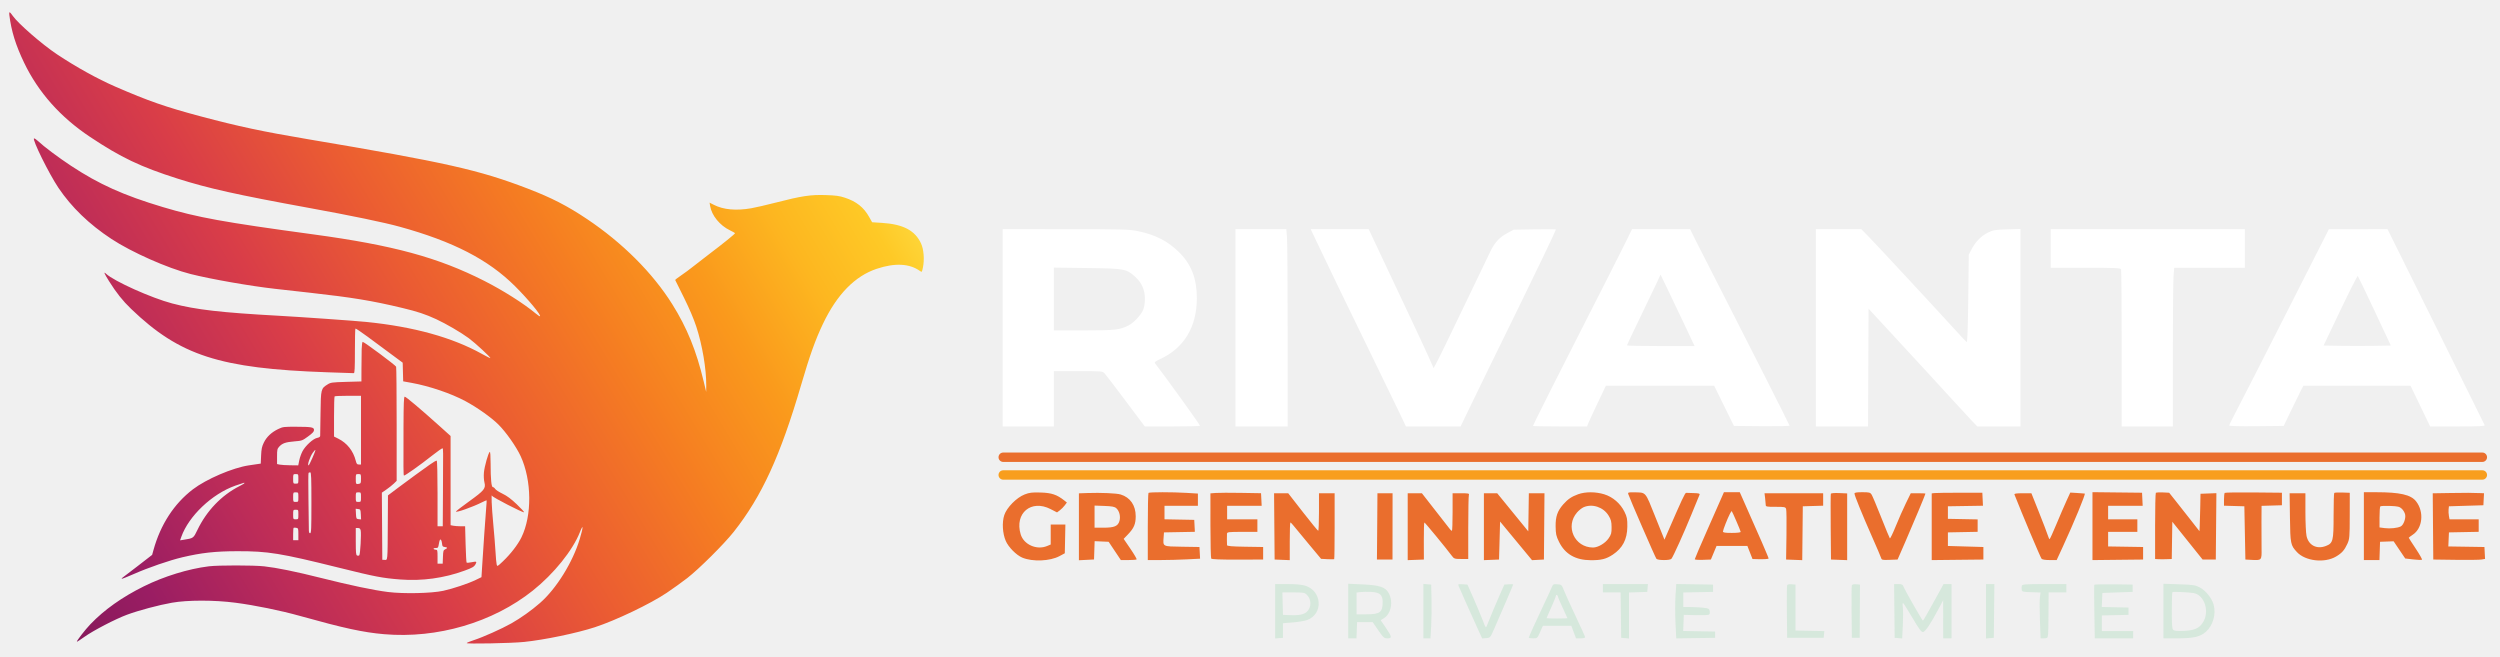
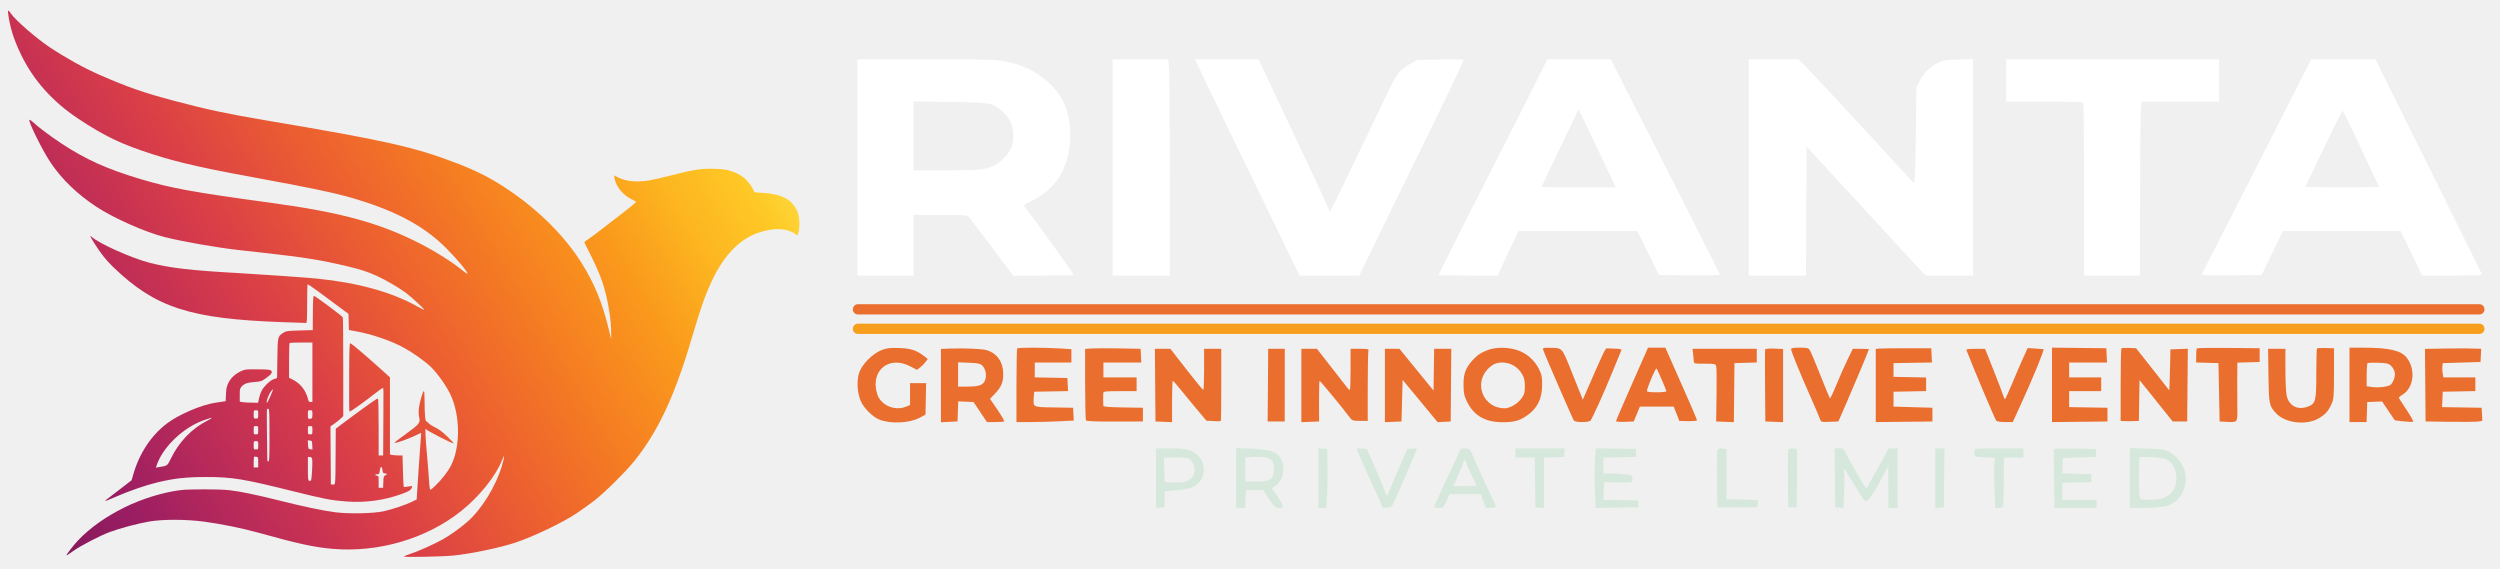
- <svg xmlns="http://www.w3.org/2000/svg" viewBox="840 165 2874 755" width="100%" height="100%">
+ <svg xmlns="http://www.w3.org/2000/svg" viewBox="840 165 3321 755" width="100%" height="100%">
  <defs>
    <linearGradient id="rivanta-bird-grad" gradientUnits="userSpaceOnUse" x1="900" y1="920" x2="1850" y2="350">
      <stop offset="0%" stop-color="#801858" />
      <stop offset="12%" stop-color="#9a1d63" />
      <stop offset="25%" stop-color="#bd2c58" />
      <stop offset="38%" stop-color="#d93d48" />
      <stop offset="52%" stop-color="#eb5c32" />
      <stop offset="66%" stop-color="#f57c22" />
      <stop offset="78%" stop-color="#fa991c" />
      <stop offset="88%" stop-color="#fdb720" />
      <stop offset="96%" stop-color="#fec926" />
      <stop offset="100%" stop-color="#fed63a" />
    </linearGradient>
  </defs>
  <path id="bird-symbol" d="M 850.742 182.250 C 852.971 200.565, 858.076 217.039, 867.756 237.164 C 884.130 271.205, 909.376 299.620, 943.399 322.302 C 979.053 346.071, 1001.503 356.772, 1044.234 370.366 C 1079.381 381.548, 1112.452 388.920, 1195 403.976 C 1244.468 412.999, 1281.303 420.637, 1299.429 425.631 C 1360.904 442.570, 1401.377 463.426, 1432.064 493.981 C 1447.066 508.918, 1462.199 527.135, 1460.782 528.551 C 1460.499 528.834, 1458.295 527.417, 1455.884 525.401 C 1442.226 513.985, 1418.275 498.810, 1396.500 487.778 C 1343.472 460.913, 1292.115 446.950, 1200.500 434.493 C 1096.614 420.367, 1067.262 415.038, 1027 402.992 C 982.067 389.549, 953.797 376.824, 921.500 355.505 C 907.042 345.961, 890.240 333.359, 883.841 327.260 C 881.829 325.342, 879.708 323.936, 879.129 324.136 C 876.662 324.988, 896.429 364.984, 907.231 381 C 922.320 403.369, 942.462 422.793, 968.080 439.677 C 991.235 454.938, 1032.713 473.331, 1058.940 479.968 C 1082.255 485.868, 1127.504 493.813, 1156 497.012 C 1166.175 498.153, 1184.400 500.195, 1196.500 501.547 C 1245.389 507.013, 1267.731 510.696, 1302.500 519.021 C 1319.903 523.188, 1329.157 526.257, 1341.500 531.953 C 1352.624 537.086, 1370.085 547.279, 1378.931 553.802 C 1386.198 559.161, 1404.374 575.959, 1403.668 576.665 C 1403.473 576.861, 1399.158 574.709, 1394.080 571.884 C 1359.829 552.824, 1315.586 540.591, 1261 535.088 C 1247.945 533.772, 1185.890 529.388, 1160.829 528.011 C 1094.062 524.343, 1065.312 521.032, 1038.040 513.870 C 1014.080 507.578, 971.162 488.321, 961.929 479.719 C 958.703 476.714, 959.737 479.276, 965.374 488.254 C 973.783 501.648, 981.123 510.872, 990.682 520.055 C 1046.618 573.797, 1092.602 588.676, 1216 592.965 C 1232.225 593.529, 1246.063 593.992, 1246.750 593.995 C 1247.717 593.999, 1248 588.269, 1248 568.667 C 1248 554.733, 1248.266 543.067, 1248.591 542.742 C 1248.916 542.417, 1255.216 546.617, 1262.591 552.076 C 1269.966 557.534, 1282.060 566.485, 1289.466 571.967 L 1302.932 581.934 1303.216 592.660 L 1303.500 603.386 1313 605.105 C 1333.597 608.830, 1358.492 617.272, 1375 626.127 C 1388.458 633.347, 1404.712 644.849, 1412.856 652.917 C 1421.639 661.619, 1433.515 678.494, 1438.567 689.454 C 1451.368 717.225, 1451.747 757.666, 1439.442 782.759 C 1435.299 791.206, 1426.948 801.993, 1417.970 810.493 C 1411.773 816.359, 1411.626 816.433, 1410.979 813.993 C 1410.615 812.622, 1410.014 806.100, 1409.644 799.500 C 1409.273 792.900, 1408.080 778.050, 1406.993 766.500 C 1405.180 747.230, 1404.537 731.352, 1405.718 735 C 1406.268 736.700, 1441.512 754.821, 1442.448 753.886 C 1442.781 753.552, 1438.981 749.403, 1434.003 744.665 C 1427.512 738.488, 1422.908 735.066, 1417.726 732.567 C 1413.752 730.651, 1409.934 728.164, 1409.242 727.041 C 1408.549 725.919, 1407.377 725, 1406.636 725 C 1404.890 725, 1404.016 715.932, 1404.007 697.691 C 1404.003 688.971, 1403.640 684.104, 1403.024 684.485 C 1401.374 685.505, 1396.956 701.120, 1396.322 708.172 C 1395.971 712.087, 1396.209 716.773, 1396.899 719.514 C 1398.655 726.488, 1396.846 728.745, 1379.455 741.276 C 1371.230 747.202, 1364.355 752.475, 1364.177 752.993 C 1363.534 754.872, 1383.435 747.854, 1394.159 742.420 C 1396.931 741.015, 1399.302 740.008, 1399.428 740.183 C 1399.554 740.357, 1399.323 744.325, 1398.915 749 C 1398.153 757.735, 1395.560 795.188, 1394.242 816.500 L 1393.500 828.500 1387 831.660 C 1378.373 835.853, 1360.653 841.778, 1349.500 844.198 C 1336.065 847.113, 1303.885 847.806, 1286 845.564 C 1269.448 843.490, 1242.714 837.875, 1209 829.393 C 1180.229 822.155, 1158.093 817.630, 1143.789 816.064 C 1131.321 814.698, 1090.979 814.687, 1079.974 816.047 C 1056.564 818.938, 1028.622 827.543, 1005.500 838.979 C 980.406 851.392, 959.961 865.881, 943.887 882.646 C 937.944 888.844, 927.722 902.055, 928.368 902.702 C 928.579 902.913, 932.520 900.382, 937.126 897.079 C 947.126 889.906, 972.758 876.588, 986 871.685 C 999.397 866.725, 1022.562 860.538, 1037.657 857.888 C 1055.720 854.718, 1086.297 854.710, 1110.500 857.870 C 1133.121 860.823, 1162.428 866.804, 1184.500 872.972 C 1235.396 887.195, 1257.357 891.970, 1281.500 894.061 C 1342.598 899.354, 1406.492 880.633, 1452.500 843.959 C 1476.659 824.701, 1498.475 797.632, 1506.669 776.748 C 1510.750 766.346, 1510.655 770.701, 1506.499 784.567 C 1498.464 811.372, 1479.623 841.723, 1460.808 858.167 C 1450.945 866.788, 1438.820 875.423, 1427.875 881.620 C 1416.775 887.904, 1395.335 897.475, 1384.500 900.982 C 1380.650 902.228, 1377.050 903.699, 1376.500 904.251 C 1375.255 905.500, 1427.929 904.480, 1442.500 902.972 C 1466.133 900.528, 1503.331 892.792, 1523.905 886.043 C 1548.195 878.075, 1587.674 859.179, 1606.500 846.511 C 1613.650 841.699, 1624.218 834.104, 1629.985 829.631 C 1643.602 819.071, 1672.331 790.504, 1683.416 776.500 C 1715.715 735.700, 1737.146 689.004, 1760.996 607.463 C 1770.901 573.596, 1777.260 555.789, 1786.013 537.402 C 1802.152 503.501, 1822.810 482.344, 1847.927 473.993 C 1868.872 467.029, 1885.655 467.898, 1897.665 476.568 C 1899.791 478.103, 1899.853 478.027, 1901.013 472.438 C 1902.896 463.369, 1901.947 451.549, 1898.791 444.764 C 1891.860 429.861, 1878.228 422.738, 1853.693 421.198 L 1842.580 420.500 1839.225 414.500 C 1832.979 403.327, 1824.498 396.585, 1811.244 392.253 C 1804.857 390.165, 1800.959 389.640, 1789 389.255 C 1771.823 388.702, 1761.416 390.282, 1731.500 397.988 C 1721.050 400.679, 1708.450 403.582, 1703.500 404.438 C 1686.182 407.432, 1671.606 406.078, 1660.616 400.455 L 1655.731 397.956 1656.339 401.704 C 1658.121 412.681, 1667.524 424.234, 1679.200 429.788 C 1682.335 431.280, 1684.922 432.789, 1684.950 433.141 C 1685.011 433.918, 1670.608 445.569, 1656.076 456.500 C 1650.226 460.900, 1641.854 467.381, 1637.470 470.903 C 1633.087 474.424, 1626.450 479.336, 1622.722 481.818 C 1618.994 484.300, 1616.069 486.594, 1616.222 486.915 C 1616.375 487.237, 1620.859 496.275, 1626.186 507 C 1632.404 519.518, 1637.517 531.513, 1640.464 540.500 C 1647.344 561.476, 1652.040 589.226, 1651.887 608 L 1651.826 615.500 1648.956 603.500 C 1640.469 568.024, 1629.852 541.920, 1612.872 514.782 C 1590.345 478.779, 1555.655 444.130, 1514.669 416.696 C 1492.181 401.644, 1474.050 392.329, 1447 381.934 C 1390.760 360.320, 1352.906 351.810, 1193.500 324.941 C 1141.998 316.260, 1114.324 310.367, 1071.290 298.918 C 1030.628 288.101, 1010.311 281.031, 972.500 264.543 C 951.857 255.541, 927.440 242.013, 905.575 227.464 C 888.325 215.985, 860.716 191.969, 854.562 183.090 C 851.140 178.151, 850.218 177.949, 850.742 182.250 M 1255.783 566.250 C 1255.664 570.788, 1255.551 581.025, 1255.533 589 L 1255.500 603.500 1238 604 C 1221.910 604.460, 1220.199 604.687, 1216.768 606.821 C 1208.942 611.686, 1208.852 612.045, 1208.486 639.786 C 1208.306 653.379, 1208.124 665.237, 1208.080 666.139 C 1208.029 667.191, 1206.761 668.010, 1204.539 668.427 C 1200.049 669.269, 1191.240 677.290, 1187.808 683.661 C 1186.375 686.322, 1184.674 691.087, 1184.030 694.250 L 1182.858 700 1173.679 699.882 C 1168.631 699.817, 1163.150 699.472, 1161.500 699.115 L 1158.500 698.468 1158.500 689.812 C 1158.500 681.968, 1158.734 680.902, 1161 678.449 C 1164.595 674.557, 1168.438 673.231, 1178.493 672.415 C 1187.110 671.716, 1187.581 671.545, 1194.188 666.724 C 1199.273 663.014, 1201 661.156, 1201 659.396 C 1201 656.143, 1198.448 655.669, 1180.500 655.593 C 1166.334 655.534, 1165.194 655.675, 1160 658.140 C 1152.245 661.821, 1146.574 667.127, 1143.349 673.720 C 1141.081 678.355, 1140.501 681.080, 1140.169 688.671 L 1139.763 697.954 1136.632 698.415 C 1134.909 698.668, 1130.194 699.365, 1126.152 699.963 C 1107.607 702.709, 1077.321 715.669, 1061.803 727.501 C 1040.172 743.993, 1024.557 767.998, 1016.468 797.195 L 1014.890 802.890 998.347 815.695 C 989.248 822.738, 981.298 828.813, 980.681 829.196 C 980.063 829.578, 979.770 830.088, 980.029 830.328 C 980.288 830.568, 986.575 828.084, 994 824.807 C 1010.507 817.522, 1034.741 809.170, 1049.500 805.679 C 1071.607 800.449, 1087.431 798.702, 1113 798.665 C 1148.171 798.614, 1162.333 800.911, 1229 817.479 C 1271.419 828.021, 1279.463 829.566, 1300.306 831.182 C 1325.209 833.113, 1350.521 829.629, 1374 821.037 C 1383.310 817.630, 1385.113 816.552, 1386.801 813.381 C 1388.361 810.453, 1387.747 810.193, 1382.031 811.364 C 1379.292 811.925, 1376.770 812.103, 1376.426 811.759 C 1376.082 811.416, 1375.554 801.879, 1375.251 790.567 L 1374.701 770 1369.476 770 C 1366.601 770, 1362.844 769.719, 1361.125 769.375 L 1358 768.750 1358 717.474 L 1358 666.199 1344.814 654.349 C 1323.675 635.354, 1306.659 621, 1305.279 621 C 1304.267 621, 1303.972 628.362, 1303.868 656.250 C 1303.692 703.136, 1303.762 711.096, 1304.356 711.689 C 1305.039 712.372, 1323.002 699.645, 1336.792 688.708 C 1343.003 683.782, 1348.385 680.052, 1348.752 680.419 C 1349.540 681.207, 1349.525 679.702, 1349.231 730.250 L 1349 770 1346 770 L 1343 770 1343 732.559 C 1343 711.470, 1342.607 694.875, 1342.101 694.562 C 1341.606 694.256, 1337.894 696.388, 1333.851 699.298 C 1329.808 702.209, 1322.225 707.666, 1317 711.425 C 1311.775 715.184, 1302.663 721.914, 1296.752 726.380 L 1286.003 734.500 1285.828 764.500 C 1285.552 811.923, 1285.837 808.819, 1281.775 808.615 L 1279.500 808.500 1279.238 769.924 L 1278.977 731.348 1284.268 727.705 C 1287.177 725.700, 1291.008 722.644, 1292.779 720.912 L 1296 717.763 1296 652.963 C 1296 617.323, 1295.723 587.441, 1295.384 586.558 C 1294.722 584.834, 1258.648 558, 1256.992 558 C 1256.434 558, 1255.905 561.605, 1255.783 566.250 M 1224.667 620.667 C 1224.300 621.033, 1224 631.577, 1224 644.097 L 1224 666.860 1228.679 669.180 C 1238.971 674.284, 1246.119 683.275, 1249.007 694.750 C 1249.903 698.309, 1250.477 699, 1252.539 699 L 1255 699 1255 659.500 L 1255 620 1240.167 620 C 1232.008 620, 1225.033 620.300, 1224.667 620.667 M 1199.761 685.184 C 1196.359 689.805, 1192.905 700, 1194.741 700 C 1195.586 700, 1203.146 682.813, 1202.559 682.226 C 1202.363 682.029, 1201.103 683.361, 1199.761 685.184 M 1194.724 708.609 C 1194.389 708.944, 1194.333 722.557, 1194.599 738.859 C 1194.865 755.162, 1195.064 770.638, 1195.041 773.250 C 1195.010 776.824, 1195.371 778, 1196.500 778 C 1197.805 778, 1198 773.444, 1198 743 C 1198 714.500, 1197.752 708, 1196.667 708 C 1195.933 708, 1195.059 708.274, 1194.724 708.609 M 1177 715.500 C 1177 720.944, 1177.030 721, 1180 721 C 1182.970 721, 1183 720.944, 1183 715.500 C 1183 710.056, 1182.970 710, 1180 710 C 1177.030 710, 1177 710.056, 1177 715.500 M 1249 715.333 C 1249 721.521, 1249.210 721.874, 1252.524 721.240 C 1254.794 720.806, 1255 720.318, 1255 715.383 C 1255 710.069, 1254.962 710, 1252 710 C 1249.042 710, 1249 710.074, 1249 715.333 M 1110.436 723.334 C 1083.663 732.836, 1056.867 758.284, 1048.416 782.238 L 1047.028 786.171 1051.264 785.505 C 1062.377 783.758, 1062.393 783.746, 1066.931 774.288 C 1077.528 752.203, 1094.684 734.308, 1115.250 723.885 C 1120.491 721.229, 1122.223 719.904, 1120.250 720.059 C 1119.838 720.091, 1115.421 721.565, 1110.436 723.334 M 1177 736.500 C 1177 741.944, 1177.030 742, 1180 742 C 1182.970 742, 1183 741.944, 1183 736.500 C 1183 731.056, 1182.970 731, 1180 731 C 1177.030 731, 1177 731.056, 1177 736.500 M 1249 736.500 C 1249 741.944, 1249.030 742, 1252 742 C 1254.970 742, 1255 741.944, 1255 736.500 C 1255 731.056, 1254.970 731, 1252 731 C 1249.030 731, 1249 731.056, 1249 736.500 M 1249.198 755.679 C 1249.486 761.227, 1249.631 761.515, 1252.302 761.821 L 1255.104 762.143 1254.802 756.321 C 1254.514 750.773, 1254.369 750.485, 1251.698 750.179 L 1248.896 749.857 1249.198 755.679 M 1177 756.500 C 1177 761.944, 1177.030 762, 1180 762 C 1182.970 762, 1183 761.944, 1183 756.500 C 1183 751.056, 1182.970 751, 1180 751 C 1177.030 751, 1177 751.056, 1177 756.500 M 1177.524 771.810 C 1177.236 772.098, 1177 775.408, 1177 779.167 L 1177 786 1180 786 L 1183 786 1183 779.117 C 1183 772.586, 1182.873 772.209, 1180.524 771.760 C 1179.161 771.499, 1177.811 771.522, 1177.524 771.810 M 1249 787.531 C 1249 800.711, 1249.237 803.154, 1250.567 803.664 C 1251.429 803.995, 1252.542 803.858, 1253.039 803.361 C 1254.186 802.214, 1255.513 778.181, 1254.626 774.645 C 1254.131 772.674, 1253.329 772, 1251.481 772 L 1249 772 1249 787.531 M 1345.649 785.758 C 1345.332 786.271, 1344.774 788.560, 1344.409 790.845 C 1343.805 794.622, 1343.478 795, 1340.813 795 C 1339.114 795, 1338.142 795.420, 1338.500 796 C 1338.840 796.550, 1339.991 797, 1341.059 797 C 1342.819 797, 1343 797.748, 1343 805 L 1343 813 1345.958 813 L 1348.916 813 1349.208 805.250 C 1349.469 798.315, 1349.737 797.396, 1351.750 796.513 C 1354.769 795.188, 1354.586 794.200, 1351.250 793.816 C 1348.909 793.547, 1348.452 792.979, 1348.179 790 C 1347.837 786.281, 1346.604 784.213, 1345.649 785.758" fill="url(#rivanta-bird-grad)" fill-rule="evenodd" />
-   <g id="brand-text-lockup" transform="translate(1192.30, -734.36) scale(1.2)">
+   <g id="brand-text-lockup" transform="translate(965.14, -1229.07) scale(1.52)">
    <path id="wordmark-rivanta" d="M 667 1063.500 L 667 1158 691.500 1158 L 716 1158 716 1131.500 L 716 1105 739.326 1105 C 762.241 1105, 762.687 1105.040, 764.702 1107.250 C 765.830 1108.487, 774.940 1120.412, 784.947 1133.750 L 803.140 1158 829.570 1158 C 844.107 1158, 856 1157.712, 856 1157.361 C 856 1156.273, 824.893 1113.056, 812.801 1097.344 C 812.185 1096.544, 813.659 1095.387, 817.582 1093.591 C 840.727 1082.995, 853 1062.709, 853 1035.050 C 853 1016.434, 847.723 1002.754, 836.088 991.210 C 825.273 980.479, 813.379 974.367, 796.558 970.896 C 788.301 969.192, 782.169 969.025, 727.250 969.013 L 667 969 667 1063.500 M 890 1063.500 L 890 1158 915 1158 L 940 1158 940 1071.151 C 940 1023.384, 939.709 980.859, 939.353 976.651 L 938.707 969 914.353 969 L 890 969 890 1063.500 M 967.390 980.250 C 977.207 1001.030, 997.090 1042.170, 1018.982 1087 C 1030.934 1111.475, 1043.546 1137.463, 1047.010 1144.750 L 1053.307 1158 1079.493 1158 L 1105.679 1158 1112.971 1142.854 C 1121.866 1124.380, 1140.480 1086.270, 1161.496 1043.500 C 1177.201 1011.540, 1197 970.166, 1197 969.307 C 1197 969.057, 1187.888 968.998, 1176.750 969.176 L 1156.500 969.500 1150.174 972.930 C 1142.772 976.943, 1138.391 981.707, 1134.206 990.296 C 1132.543 993.708, 1123.313 1012.925, 1113.695 1033 C 1093.434 1075.288, 1084.827 1092.966, 1081.893 1098.313 L 1079.802 1102.125 1075.020 1091.313 C 1072.390 1085.366, 1063.523 1066.325, 1055.316 1049 C 1047.110 1031.675, 1035.274 1006.587, 1029.015 993.250 L 1017.635 969 989.855 969 L 962.075 969 967.390 980.250 M 1259.638 989.750 C 1253.963 1001.163, 1238.506 1031.650, 1225.289 1057.500 C 1199.655 1107.633, 1175 1156.658, 1175 1157.493 C 1175 1157.772, 1186.645 1158, 1200.879 1158 L 1226.757 1158 1228.059 1154.750 C 1228.775 1152.963, 1232.847 1144.188, 1237.108 1135.250 L 1244.855 1119 1296.718 1119 L 1348.580 1119 1358.057 1138.250 L 1367.533 1157.500 1394.355 1157.767 C 1409.108 1157.913, 1421.025 1157.658, 1420.839 1157.200 C 1419.686 1154.364, 1371.605 1059.341, 1355.970 1029 C 1345.626 1008.925, 1334.547 987.212, 1331.351 980.750 L 1325.540 969 1297.748 969 L 1269.956 969 1259.638 989.750 M 1446 1063.500 L 1446 1158 1470.992 1158 L 1495.983 1158 1496.242 1101.599 L 1496.500 1045.197 1515 1065.215 C 1545.364 1098.071, 1561.685 1115.809, 1577 1132.602 C 1584.975 1141.346, 1593.573 1150.638, 1596.107 1153.250 L 1600.714 1158 1621.357 1158 L 1642 1158 1642 1063.400 L 1642 968.799 1629.250 969.183 C 1617.794 969.529, 1615.920 969.849, 1610.786 972.339 C 1604.408 975.433, 1598.747 981.267, 1594.997 988.610 L 1592.500 993.500 1592 1035.714 C 1591.664 1064.059, 1591.166 1077.694, 1590.482 1077.214 C 1589.922 1076.821, 1584.760 1071.325, 1579.011 1065 C 1560.313 1044.431, 1504.888 984.703, 1497.119 976.750 L 1489.547 969 1467.773 969 L 1446 969 1446 1063.500 M 1671 987.500 L 1671 1006 1704.393 1006 C 1733.921 1006, 1737.856 1006.183, 1738.393 1007.582 C 1738.727 1008.452, 1739 1042.652, 1739 1083.582 L 1739 1158 1763.500 1158 L 1788 1158 1788.006 1090.250 C 1788.009 1052.987, 1788.301 1018.788, 1788.654 1014.250 L 1789.296 1006 1823.148 1006 L 1857 1006 1857 987.500 L 1857 969 1764 969 L 1671 969 1671 987.500 M 1897.568 1047.763 C 1875.605 1091.068, 1854.117 1133.152, 1849.818 1141.281 C 1845.518 1149.411, 1842 1156.506, 1842 1157.048 C 1842 1157.677, 1851.450 1157.937, 1868.108 1157.767 L 1894.216 1157.500 1901.409 1142.500 C 1905.365 1134.250, 1909.600 1125.588, 1910.821 1123.250 L 1913.041 1119 1964.373 1119 L 2015.705 1119 2025.102 1138.500 L 2034.500 1158 2060.857 1158 C 2081.538 1158, 2087.108 1157.731, 2086.722 1156.750 C 2086.451 1156.063, 2065.399 1113.537, 2039.939 1062.250 L 1993.649 969 1965.574 969.013 L 1937.500 969.025 1897.568 1047.763 M 716 1035.915 L 716 1066 744.750 1065.988 C 774.897 1065.976, 779.214 1065.496, 787.545 1061.237 C 792.536 1058.685, 799.364 1051.417, 801.562 1046.317 C 802.509 1044.122, 803.224 1039.739, 803.246 1036 C 803.296 1027.248, 800.263 1020.321, 793.858 1014.563 C 785.427 1006.982, 783.872 1006.701, 747.750 1006.238 L 716 1005.831 716 1035.915 M 1294.203 1019.107 C 1292.558 1022.740, 1285.314 1037.860, 1278.106 1052.706 C 1270.898 1067.552, 1265 1079.991, 1265 1080.349 C 1265 1080.707, 1279.587 1081, 1297.415 1081 L 1329.830 1081 1320.515 1061.250 C 1315.392 1050.388, 1308.049 1034.975, 1304.198 1027 L 1297.195 1012.500 1294.203 1019.107 M 1948.449 1046.866 L 1932.398 1080.500 1948.763 1080.774 C 1957.763 1080.925, 1972.259 1080.925, 1980.975 1080.774 L 1996.823 1080.500 1981.350 1047.500 C 1972.839 1029.350, 1965.566 1014.215, 1965.188 1013.866 C 1964.810 1013.517, 1957.277 1028.367, 1948.449 1046.866" fill="#ffffff" fill-rule="evenodd" />
    <g id="divider-rules">
      <rect id="divider-top" x="663" y="1183" width="1426" height="9" rx="4.5" fill="#ea6e2d" />
      <rect id="divider-bottom" x="663" y="1200" width="1426" height="9" rx="4.5" fill="#f89e1d" />
    </g>
    <path id="tagline-green-innovative-venture" d="M 688 1223.158 C 680.244 1226.210, 670.940 1235.638, 668.538 1242.879 C 666.214 1249.886, 666.818 1260.474, 669.955 1267.714 C 672.531 1273.657, 680.110 1281.310, 685.771 1283.683 C 695.575 1287.794, 712.295 1287.113, 721.402 1282.232 L 726.500 1279.500 726.778 1265.750 L 727.056 1252 720.028 1252 L 713 1252 713 1261.551 L 713 1271.102 709.532 1272.551 C 699.576 1276.711, 687.176 1271.207, 684.212 1261.312 C 678.172 1241.155, 694.288 1227.589, 712.882 1237.178 L 719.045 1240.357 721.711 1238.367 C 723.177 1237.272, 725.301 1235.138, 726.430 1233.625 L 728.485 1230.874 725.992 1228.901 C 718.982 1223.353, 713.864 1221.623, 703.500 1221.303 C 695.123 1221.044, 692.608 1221.345, 688 1223.158 M 748.250 1221.788 L 740 1222.081 740 1254.129 L 740 1286.177 747.250 1285.815 L 754.500 1285.453 754.790 1276.682 L 755.079 1267.910 761.790 1268.205 L 768.500 1268.500 774.345 1277.250 L 780.189 1286 787.428 1286 C 791.409 1286, 794.945 1285.722, 795.284 1285.382 C 795.624 1285.043, 792.973 1280.474, 789.392 1275.230 L 782.882 1265.696 786.832 1261.598 C 792.735 1255.474, 794.433 1251.541, 794.429 1244 C 794.424 1233.567, 789.166 1225.980, 780 1223.178 C 776.135 1221.996, 761.025 1221.335, 748.250 1221.788 M 806.667 1221.667 C 806.300 1222.033, 806 1236.658, 806 1254.167 L 806 1286 818.250 1285.996 C 824.987 1285.994, 836.258 1285.698, 843.295 1285.339 L 856.090 1284.687 855.795 1279.093 L 855.500 1273.500 838.763 1273.226 C 819.771 1272.915, 820.513 1273.308, 821.184 1263.920 L 821.500 1259.500 836.299 1259.223 L 851.098 1258.946 850.799 1253.223 L 850.500 1247.500 836.250 1247.223 L 822 1246.945 822 1240.473 L 822 1234 838 1234 L 854 1234 854 1228.152 L 854 1222.304 843.344 1221.652 C 829.498 1220.805, 807.520 1220.814, 806.667 1221.667 M 871.250 1221.707 L 866 1222.105 866.015 1252.802 C 866.024 1269.686, 866.361 1283.984, 866.765 1284.575 C 867.258 1285.296, 875.572 1285.625, 892 1285.575 L 916.500 1285.500 916.500 1279.500 L 916.500 1273.500 899.250 1273.226 C 886.507 1273.024, 881.975 1272.632, 881.904 1271.726 C 881.747 1269.715, 881.722 1262.632, 881.866 1260.750 C 881.987 1259.170, 883.408 1259, 896.500 1259 L 911 1259 911 1253 L 911 1247 896.500 1247 L 882 1247 882 1240.500 L 882 1234 898.548 1234 L 915.095 1234 914.798 1227.985 L 914.500 1221.970 895.500 1221.639 C 885.050 1221.457, 874.138 1221.488, 871.250 1221.707 M 1218.268 1222.955 C 1212.010 1225.207, 1208.350 1227.699, 1203.973 1232.684 C 1198.406 1239.024, 1196.570 1244.367, 1196.701 1253.842 C 1196.800 1261.035, 1197.248 1263.062, 1199.950 1268.550 C 1205.760 1280.352, 1215.763 1286.109, 1230.530 1286.150 C 1240.464 1286.178, 1245.178 1284.980, 1251.428 1280.840 C 1260.897 1274.568, 1265.281 1266.147, 1265.403 1254 C 1265.476 1246.621, 1265.119 1244.748, 1262.694 1239.798 C 1258.782 1231.814, 1251.558 1225.562, 1243.298 1223.010 C 1235.065 1220.467, 1225.240 1220.446, 1218.268 1222.955 M 1266.273 1222.750 C 1267.230 1226.058, 1292.197 1283.501, 1293.221 1284.750 C 1293.841 1285.508, 1296.709 1286, 1300.500 1286 C 1304.343 1286, 1307.113 1285.518, 1307.682 1284.750 C 1309.598 1282.167, 1319.662 1259.862, 1326.745 1242.500 C 1330.783 1232.600, 1334.341 1223.938, 1334.651 1223.250 C 1335.064 1222.333, 1333.587 1221.960, 1329.107 1221.850 C 1325.748 1221.767, 1322.442 1221.655, 1321.760 1221.600 C 1320.685 1221.513, 1317.754 1227.775, 1303.558 1260.485 L 1300.961 1266.470 1292.153 1244.485 C 1282.245 1219.755, 1283.656 1221.361, 1271.633 1221.118 C 1266.490 1221.015, 1265.829 1221.216, 1266.273 1222.750 M 1356.083 1225.250 C 1355.067 1227.588, 1348.783 1241.835, 1342.118 1256.912 C 1335.453 1271.988, 1330 1284.720, 1330 1285.204 C 1330 1285.688, 1333.475 1285.953, 1337.722 1285.792 L 1345.443 1285.500 1348.152 1279 L 1350.861 1272.500 1365.639 1272.500 L 1380.417 1272.500 1382.866 1278.750 L 1385.315 1285 1389.908 1285.141 C 1395.592 1285.316, 1400.259 1285.074, 1400.753 1284.580 C 1401.058 1284.275, 1391.704 1262.709, 1375.451 1226.250 L 1373.111 1221 1365.520 1221 L 1357.929 1221 1356.083 1225.250 M 1460.355 1222.510 C 1460.144 1223.065, 1460.090 1237.465, 1460.235 1254.510 L 1460.500 1285.500 1468.250 1285.792 L 1476 1286.084 1476 1254.121 L 1476 1222.158 1468.370 1221.829 C 1463.845 1221.634, 1460.584 1221.911, 1460.355 1222.510 M 1483 1222.293 C 1483 1224.126, 1490.541 1242.656, 1499.813 1263.609 C 1504.168 1273.449, 1508.053 1282.531, 1508.446 1283.791 C 1509.120 1285.950, 1509.595 1286.065, 1516.734 1285.791 L 1524.307 1285.500 1531.719 1268.500 C 1538.980 1251.849, 1551 1223.085, 1551 1222.364 C 1551 1222.164, 1547.836 1222, 1543.969 1222 L 1536.938 1222 1532.181 1231.750 C 1529.564 1237.112, 1525.199 1246.998, 1522.480 1253.718 C 1519.761 1260.438, 1517.249 1265.613, 1516.897 1265.218 C 1516.545 1264.823, 1512.791 1255.725, 1508.553 1245 C 1504.316 1234.275, 1500.198 1224.487, 1499.402 1223.250 C 1498.112 1221.246, 1497.135 1221, 1490.477 1221 C 1485.028 1221, 1483 1221.351, 1483 1222.293 M 1559.750 1221.816 L 1557 1222.133 1557 1254.084 L 1557 1286.035 1581.750 1285.767 L 1606.500 1285.500 1606.500 1279.500 L 1606.500 1273.500 1589.500 1273 L 1572.500 1272.500 1572.500 1266 L 1572.500 1259.500 1586.750 1259.223 L 1601 1258.945 1601 1253 L 1601 1247.055 1586.750 1246.777 L 1572.500 1246.500 1572.500 1240.500 L 1572.500 1234.500 1589.297 1234.226 L 1606.094 1233.951 1605.797 1227.726 L 1605.500 1221.500 1584 1221.500 C 1572.175 1221.500, 1561.263 1221.642, 1559.750 1221.816 M 1686.048 1229.427 C 1684.014 1233.867, 1679.684 1243.906, 1676.425 1251.735 C 1673.166 1259.565, 1670.238 1265.977, 1669.918 1265.985 C 1669.598 1265.993, 1668.818 1264.313, 1668.185 1262.252 C 1667.553 1260.191, 1663.765 1250.295, 1659.768 1240.261 L 1652.500 1222.017 1644.143 1222.009 C 1637.861 1222.002, 1635.907 1222.310, 1636.275 1223.250 C 1643.202 1240.967, 1661.081 1283.323, 1662.234 1284.750 C 1662.862 1285.526, 1665.797 1286, 1669.975 1286 L 1676.705 1286 1682.358 1273.750 C 1693.400 1249.822, 1704.682 1222.497, 1703.598 1222.308 C 1702.994 1222.202, 1699.630 1221.944, 1696.123 1221.735 L 1689.746 1221.354 1686.048 1229.427 M 1711 1253.500 L 1711 1286.036 1735.250 1285.768 L 1759.500 1285.500 1759.500 1279.500 L 1759.500 1273.500 1742.750 1273.226 L 1726 1272.952 1726 1265.976 L 1726 1259 1740 1259 L 1754 1259 1754 1253 L 1754 1247 1740 1247 L 1726 1247 1726 1240.500 L 1726 1234 1742.548 1234 L 1759.095 1234 1758.798 1227.750 L 1758.500 1221.500 1734.750 1221.232 L 1711 1220.964 1711 1253.500 M 1771.709 1221.624 C 1771.319 1222.014, 1771 1236.433, 1771 1253.667 L 1771 1285 1773.750 1285.152 C 1776.683 1285.315, 1778.591 1285.308, 1783.727 1285.119 L 1786.955 1285 1787.227 1267.149 L 1787.500 1249.298 1802.003 1267.399 L 1816.505 1285.500 1822.827 1285.500 L 1829.149 1285.500 1829.436 1253.710 L 1829.724 1221.921 1822.112 1222.210 L 1814.500 1222.500 1814.238 1236 C 1814.095 1243.425, 1813.870 1251.492, 1813.738 1253.926 L 1813.500 1258.352 1805 1247.481 C 1800.325 1241.503, 1793.792 1233.211, 1790.481 1229.055 L 1784.462 1221.500 1778.440 1221.208 C 1775.128 1221.047, 1772.099 1221.234, 1771.709 1221.624 M 1837.682 1221.651 C 1837.307 1222.026, 1837 1224.942, 1837 1228.130 L 1837 1233.928 1846.750 1234.214 L 1856.500 1234.500 1857 1260 L 1857.500 1285.500 1862.947 1285.809 C 1873.240 1286.393, 1873.179 1286.461, 1872.988 1274.712 C 1872.898 1269.095, 1872.863 1257.654, 1872.912 1249.286 L 1873 1234.072 1882.750 1233.786 L 1892.500 1233.500 1892.500 1227.500 L 1892.500 1221.500 1865.432 1221.234 C 1850.545 1221.088, 1838.058 1221.276, 1837.682 1221.651 M 1942.637 1221.696 C 1942.287 1222.047, 1942 1231.753, 1942 1243.266 C 1942 1267.903, 1941.490 1269.884, 1934.452 1272.572 C 1925.781 1275.883, 1917.978 1271.788, 1916.078 1262.927 C 1915.485 1260.163, 1915 1249.824, 1915 1239.951 L 1915 1222 1907.434 1222 L 1899.867 1222 1900.184 1245.250 C 1900.527 1270.514, 1900.785 1271.787, 1906.864 1278.342 C 1914.932 1287.039, 1933.286 1289.140, 1944.351 1282.631 C 1949.857 1279.392, 1952.439 1276.494, 1955.170 1270.488 C 1957.302 1265.797, 1957.439 1264.193, 1957.468 1243.528 L 1957.500 1221.556 1950.387 1221.308 C 1946.475 1221.171, 1942.988 1221.346, 1942.637 1221.696 M 1971 1253.500 L 1971 1286 1978.461 1286 L 1985.922 1286 1986.211 1277.250 L 1986.500 1268.500 1993 1268.263 L 1999.500 1268.027 2005.061 1276.263 L 2010.622 1284.500 2018.322 1285.406 C 2022.557 1285.904, 2026.313 1286.020, 2026.669 1285.664 C 2027.025 1285.308, 2024.320 1280.517, 2020.658 1275.017 C 2016.996 1269.517, 2014 1264.848, 2014 1264.641 C 2014 1264.435, 2015.745 1263.111, 2017.879 1261.699 C 2027.342 1255.436, 2028.873 1239.735, 2020.996 1229.722 C 2016.021 1223.398, 2005.595 1221.022, 1982.750 1221.008 L 1971 1221 1971 1253.500 M 2053.736 1221.774 L 2036.972 1222.048 2037.236 1253.774 L 2037.500 1285.500 2059 1285.792 C 2070.825 1285.953, 2081.984 1285.816, 2083.798 1285.488 L 2087.097 1284.891 2086.798 1279.196 L 2086.500 1273.500 2069.205 1273.226 L 2051.910 1272.952 2052.205 1266.226 L 2052.500 1259.500 2066.750 1259.223 L 2081 1258.945 2081 1252.973 L 2081 1247 2067.045 1247 L 2053.091 1247 2052.464 1243.658 C 2052.119 1241.820, 2051.986 1239.007, 2052.168 1237.408 L 2052.500 1234.500 2069 1234 L 2085.500 1233.500 2085.800 1227.750 L 2086.100 1222 2082.800 1221.869 C 2074.424 1221.535, 2069.360 1221.519, 2053.736 1221.774 M 927.236 1253.750 L 927.500 1285.500 934.750 1285.794 L 942 1286.088 942 1268.044 C 942 1258.120, 942.273 1250, 942.606 1250 C 942.939 1250, 944.177 1251.228, 945.356 1252.730 C 946.535 1254.231, 953.013 1262.066, 959.752 1270.141 L 972.004 1284.823 978.089 1285.161 C 981.435 1285.348, 984.359 1285.313, 984.587 1285.083 C 984.814 1284.854, 985 1270.567, 985 1253.333 L 985 1222 977.500 1222 L 970 1222 970 1240 C 970 1249.900, 969.663 1257.980, 969.250 1257.955 C 968.837 1257.931, 962.205 1249.831, 954.512 1239.955 L 940.524 1222 933.748 1222 L 926.972 1222 927.236 1253.750 M 1025.809 1249.250 C 1025.704 1264.237, 1025.592 1278.525, 1025.559 1281 L 1025.500 1285.500 1032.969 1285.500 L 1040.439 1285.500 1040.469 1253.750 L 1040.500 1222 1033.250 1222 L 1026 1222 1025.809 1249.250 M 1055 1254.042 L 1055 1286.084 1062.750 1285.792 L 1070.500 1285.500 1070.434 1267.750 C 1070.397 1257.987, 1070.641 1250, 1070.976 1250 C 1071.556 1250, 1091.756 1274.512, 1097 1281.579 C 1099.404 1284.820, 1099.759 1284.950, 1106.250 1284.974 L 1113 1285 1113 1255.082 C 1113 1238.627, 1113.273 1224.452, 1113.607 1223.582 C 1114.130 1222.220, 1113.089 1222, 1106.107 1222 L 1098 1222 1098 1240 C 1098 1249.900, 1097.712 1258, 1097.360 1258 C 1097.008 1258, 1096.221 1257.367, 1095.610 1256.594 C 1095 1255.821, 1088.672 1247.721, 1081.549 1238.594 L 1068.597 1222 1061.799 1222 L 1055 1222 1055 1254.042 M 1128 1254.044 L 1128 1286.088 1135.250 1285.794 L 1142.500 1285.500 1143 1267.309 L 1143.500 1249.118 1158.796 1267.607 L 1174.092 1286.097 1179.796 1285.799 L 1185.500 1285.500 1185.764 1253.750 L 1186.028 1222 1178.537 1222 L 1171.045 1222 1170.773 1240.250 L 1170.500 1258.500 1155.615 1240.250 L 1140.730 1222 1134.365 1222 L 1128 1222 1128 1254.044 M 1397.356 1226.250 C 1397.654 1228.588, 1397.921 1231.513, 1397.949 1232.750 C 1397.998 1234.921, 1398.332 1235, 1407.433 1235 C 1416.144 1235, 1416.916 1235.161, 1417.533 1237.105 C 1417.901 1238.263, 1418.044 1249.626, 1417.851 1262.355 L 1417.500 1285.500 1425.233 1285.792 L 1432.966 1286.084 1433.233 1260.292 L 1433.500 1234.500 1443.250 1234.214 L 1453 1233.928 1453 1227.964 L 1453 1222 1424.907 1222 L 1396.814 1222 1397.356 1226.250 M 755 1244.403 L 755 1255 763.550 1255 C 773.976 1255, 777.489 1253.509, 778.873 1248.498 C 780.062 1244.190, 778.790 1239.025, 775.891 1236.400 C 774.217 1234.883, 771.900 1234.430, 764.397 1234.153 L 755 1233.807 755 1244.403 M 1223.481 1235.394 C 1221.821 1236.117, 1219.033 1238.337, 1217.286 1240.327 C 1205.569 1253.672, 1214.761 1273.962, 1232.538 1273.994 C 1237.283 1274.003, 1244.143 1269.975, 1247.423 1265.254 C 1249.981 1261.573, 1250.365 1260.139, 1250.312 1254.474 C 1250.261 1249.084, 1249.747 1247.126, 1247.375 1243.297 C 1242.390 1235.249, 1231.830 1231.756, 1223.481 1235.394 M 1986.750 1234.579 C 1986.338 1234.994, 1986 1239.700, 1986 1245.038 L 1986 1254.742 1990.923 1255.395 C 1996.155 1256.090, 2003.303 1255.342, 2006.335 1253.782 C 2008.973 1252.426, 2011.276 1246.284, 2010.566 1242.498 C 2010.238 1240.750, 2008.816 1238.235, 2007.405 1236.910 C 2005.180 1234.818, 2003.696 1234.455, 1996.171 1234.162 C 1991.402 1233.976, 1987.162 1234.164, 1986.750 1234.579 M 1363.680 1241.657 C 1361.313 1246.244, 1357 1257.231, 1357 1258.672 C 1357 1259.672, 1359.102 1260, 1365.500 1260 C 1370.492 1260, 1374 1259.588, 1374 1259.001 C 1374 1258.127, 1366.205 1240.058, 1365.439 1239.157 C 1365.279 1238.968, 1364.487 1240.093, 1363.680 1241.657" fill="#ea6e2d" fill-rule="evenodd" />
    <path id="entity-private-limited" d="M 928 1335.060 L 928 1361.121 931.750 1360.810 L 935.500 1360.500 935.500 1353.500 L 935.500 1346.500 945 1345.750 C 950.225 1345.337, 956.392 1344.295, 958.703 1343.435 C 974.412 1337.588, 972.989 1315.341, 956.596 1310.473 C 953.451 1309.539, 947.315 1309, 939.818 1309 L 928 1309 928 1335.060 M 998 1334.846 L 998 1361 1001.958 1361 L 1005.916 1361 1006.208 1353.250 L 1006.500 1345.500 1013.985 1345.500 L 1021.471 1345.500 1026.797 1353.250 C 1031.698 1360.381, 1032.398 1361, 1035.562 1361 C 1040.207 1361, 1040.004 1359.631, 1034.055 1350.883 L 1029.110 1343.611 1032.064 1341.815 C 1039.135 1337.515, 1041.384 1325.768, 1036.716 1317.525 C 1033.469 1311.793, 1028.096 1310.052, 1011.311 1309.293 L 998 1308.692 998 1334.846 M 1070 1334.940 L 1070 1361 1073.401 1361 L 1076.803 1361 1077.468 1349.750 C 1077.834 1343.563, 1077.991 1331.975, 1077.817 1324 L 1077.500 1309.500 1073.750 1309.190 L 1070 1308.879 1070 1334.940 M 1103.918 1311.195 C 1104.950 1313.810, 1116.793 1340.287, 1122.528 1352.799 L 1126.331 1361.099 1130.199 1360.799 C 1134.003 1360.505, 1134.124 1360.369, 1137.580 1352.500 C 1146.205 1332.862, 1156 1309.972, 1156 1309.453 C 1156 1309.141, 1154.102 1309.023, 1151.782 1309.193 L 1147.563 1309.500 1142.698 1320.500 C 1138.509 1329.970, 1134.694 1339.114, 1130.808 1349 C 1129.898 1351.317, 1129.618 1350.950, 1126.992 1344 C 1125.433 1339.875, 1121.478 1330.425, 1118.203 1323 L 1112.248 1309.500 1107.628 1309.195 C 1103.164 1308.901, 1103.039 1308.969, 1103.918 1311.195 M 1192.960 1312.199 C 1192.231 1314.015, 1188.748 1321.575, 1185.219 1329 C 1177.270 1345.728, 1171 1359.565, 1171 1360.382 C 1171 1360.722, 1172.838 1361, 1175.084 1361 C 1179.115 1361, 1179.203 1360.921, 1181.820 1355 L 1184.472 1349 1198.114 1349 L 1211.756 1349 1214 1355 L 1216.244 1361 1220.622 1361 C 1223.030 1361, 1225 1360.546, 1225 1359.991 C 1225 1359.435, 1220.998 1350.548, 1216.107 1340.241 C 1211.216 1329.933, 1206.154 1318.800, 1204.857 1315.500 C 1202.552 1309.633, 1202.409 1309.493, 1198.392 1309.199 C 1194.570 1308.920, 1194.192 1309.128, 1192.960 1312.199 M 1242 1313 L 1242 1317 1250.480 1317 L 1258.961 1317 1259.230 1338.750 L 1259.500 1360.500 1263.250 1360.810 L 1267 1361.121 1267 1339.099 L 1267 1317.078 1275.750 1316.789 L 1284.500 1316.500 1284.810 1312.750 L 1285.121 1309 1263.560 1309 L 1242 1309 1242 1313 M 1311.540 1320.075 C 1311.143 1326.191, 1311.143 1337.911, 1311.538 1346.119 L 1312.258 1361.043 1330.879 1360.772 L 1349.500 1360.500 1349.500 1357.500 L 1349.500 1354.500 1334.208 1354.224 L 1318.917 1353.947 1319.208 1346.224 L 1319.500 1338.500 1331 1338.797 C 1337.325 1338.961, 1343.021 1338.735, 1343.659 1338.295 C 1344.296 1337.855, 1344.592 1336.318, 1344.317 1334.880 C 1343.862 1332.496, 1343.286 1332.210, 1337.762 1331.633 C 1334.432 1331.285, 1328.848 1331, 1325.353 1331 L 1319 1331 1319 1324.027 L 1319 1317.055 1333.250 1316.777 L 1347.500 1316.500 1347.500 1313 L 1347.500 1309.500 1329.880 1309.227 L 1312.260 1308.955 1311.540 1320.075 M 1418.474 1310.208 C 1418.193 1310.939, 1418.084 1322.554, 1418.232 1336.019 L 1418.500 1360.500 1436 1360.500 L 1453.500 1360.500 1453.811 1357.279 L 1454.122 1354.057 1440.311 1353.779 L 1426.500 1353.500 1426.500 1331.500 L 1426.500 1309.500 1422.742 1309.189 C 1420.300 1308.987, 1418.805 1309.344, 1418.474 1310.208 M 1480.474 1310.208 C 1480.193 1310.939, 1480.084 1322.554, 1480.232 1336.019 L 1480.500 1360.500 1484.250 1360.500 L 1488 1360.500 1488.133 1335 L 1488.266 1309.500 1484.625 1309.189 C 1482.280 1308.989, 1480.802 1309.352, 1480.474 1310.208 M 1521.233 1334.750 L 1521.500 1360.500 1525.093 1360.801 L 1528.686 1361.102 1529.323 1348.542 C 1529.673 1341.634, 1529.673 1333.891, 1529.322 1331.335 C 1528.924 1328.431, 1529.049 1326.912, 1529.654 1327.286 C 1530.187 1327.616, 1534.196 1333.975, 1538.562 1341.418 C 1544.532 1351.595, 1546.996 1354.955, 1548.500 1354.967 C 1550.665 1354.984, 1555.990 1347.122, 1563.715 1332.500 L 1567.942 1324.500 1567.971 1342.750 L 1568 1361 1572 1361 L 1576 1361 1576 1335 L 1576 1309 1572.184 1309 L 1568.369 1309 1560.519 1323.250 C 1551.490 1339.641, 1548.968 1344, 1548.511 1344 C 1547.950 1344, 1531.177 1314.641, 1530.087 1311.750 C 1529.191 1309.375, 1528.499 1309, 1525.008 1309 L 1520.966 1309 1521.233 1334.750 M 1609 1335.060 L 1609 1361.121 1612.750 1360.810 L 1616.500 1360.500 1616.767 1334.750 L 1617.034 1309 1613.017 1309 L 1609 1309 1609 1335.060 M 1643.390 1310.427 C 1643.088 1311.212, 1642.990 1312.900, 1643.171 1314.177 C 1643.483 1316.383, 1643.949 1316.515, 1652.380 1316.791 L 1661.261 1317.082 1660.632 1321.667 C 1660.286 1324.189, 1660.299 1334.071, 1660.659 1343.626 L 1661.314 1361 1664.657 1361 C 1667.116 1361, 1668.040 1360.537, 1668.152 1359.250 C 1668.236 1358.287, 1668.409 1357.050, 1668.537 1356.500 C 1668.665 1355.950, 1668.821 1346.838, 1668.885 1336.250 L 1669 1317 1677.500 1317 L 1686 1317 1686 1313 L 1686 1309 1664.969 1309 C 1647.673 1309, 1643.840 1309.254, 1643.390 1310.427 M 1712.750 1309.728 C 1712.532 1310.152, 1712.549 1321.862, 1712.789 1335.750 L 1713.224 1361 1731.612 1361 L 1750 1361 1750 1357.500 L 1750 1354 1735 1354 L 1720 1354 1720 1346.530 L 1720 1339.060 1732.750 1338.780 L 1745.500 1338.500 1745.500 1335 L 1745.500 1331.500 1732.705 1331.220 L 1719.910 1330.940 1720.205 1324.220 L 1720.500 1317.500 1735 1317 L 1749.500 1316.500 1749.500 1313 L 1749.500 1309.500 1731.323 1309.228 C 1721.325 1309.078, 1712.967 1309.303, 1712.750 1309.728 M 1779 1334.864 L 1779 1361 1792.318 1361 C 1807.729 1361, 1814.186 1359.532, 1819.573 1354.802 C 1826.474 1348.743, 1829.605 1337.803, 1827.050 1328.677 C 1825.291 1322.397, 1819.372 1315.065, 1813.710 1312.152 C 1809.420 1309.946, 1807.357 1309.638, 1793.960 1309.208 L 1779 1308.728 1779 1334.864 M 1009.750 1316.671 L 1006 1317.121 1006 1327.560 L 1006 1338 1015.750 1337.968 C 1028.493 1337.927, 1031 1335.998, 1031 1326.240 C 1031 1319.251, 1028.273 1316.875, 1019.819 1316.501 C 1016.343 1316.347, 1011.813 1316.423, 1009.750 1316.671 M 1787.567 1316.766 C 1787.255 1317.078, 1787 1325.078, 1787 1334.544 C 1787 1348.622, 1787.273 1351.982, 1788.500 1353 C 1789.540 1353.863, 1792.700 1354.116, 1798.806 1353.824 C 1808.861 1353.343, 1813.448 1351.248, 1816.989 1345.519 C 1823.441 1335.079, 1818.164 1319.179, 1807.721 1317.589 C 1802.169 1316.744, 1788.162 1316.172, 1787.567 1316.766 M 935.216 1327.750 L 935.500 1338.500 943.054 1338.789 C 953.099 1339.172, 957.936 1337.544, 960.399 1332.948 C 962.763 1328.539, 961.960 1322.869, 958.479 1319.388 C 956.262 1317.172, 955.331 1317, 945.512 1317 L 934.932 1317 935.216 1327.750 M 1196.984 1320.191 C 1196.975 1320.911, 1194.950 1325.960, 1192.484 1331.412 C 1190.018 1336.864, 1188 1341.476, 1188 1341.662 C 1188 1341.848, 1192.500 1342, 1198 1342 C 1203.500 1342, 1208 1341.835, 1208 1341.634 C 1208 1341.433, 1205.975 1336.993, 1203.500 1331.768 C 1201.025 1326.543, 1199 1321.785, 1199 1321.193 C 1199 1320.602, 1198.550 1319.840, 1198 1319.500 C 1197.450 1319.160, 1196.993 1319.471, 1196.984 1320.191" fill="#d6e8dc" fill-rule="evenodd" />
  </g>
</svg>
